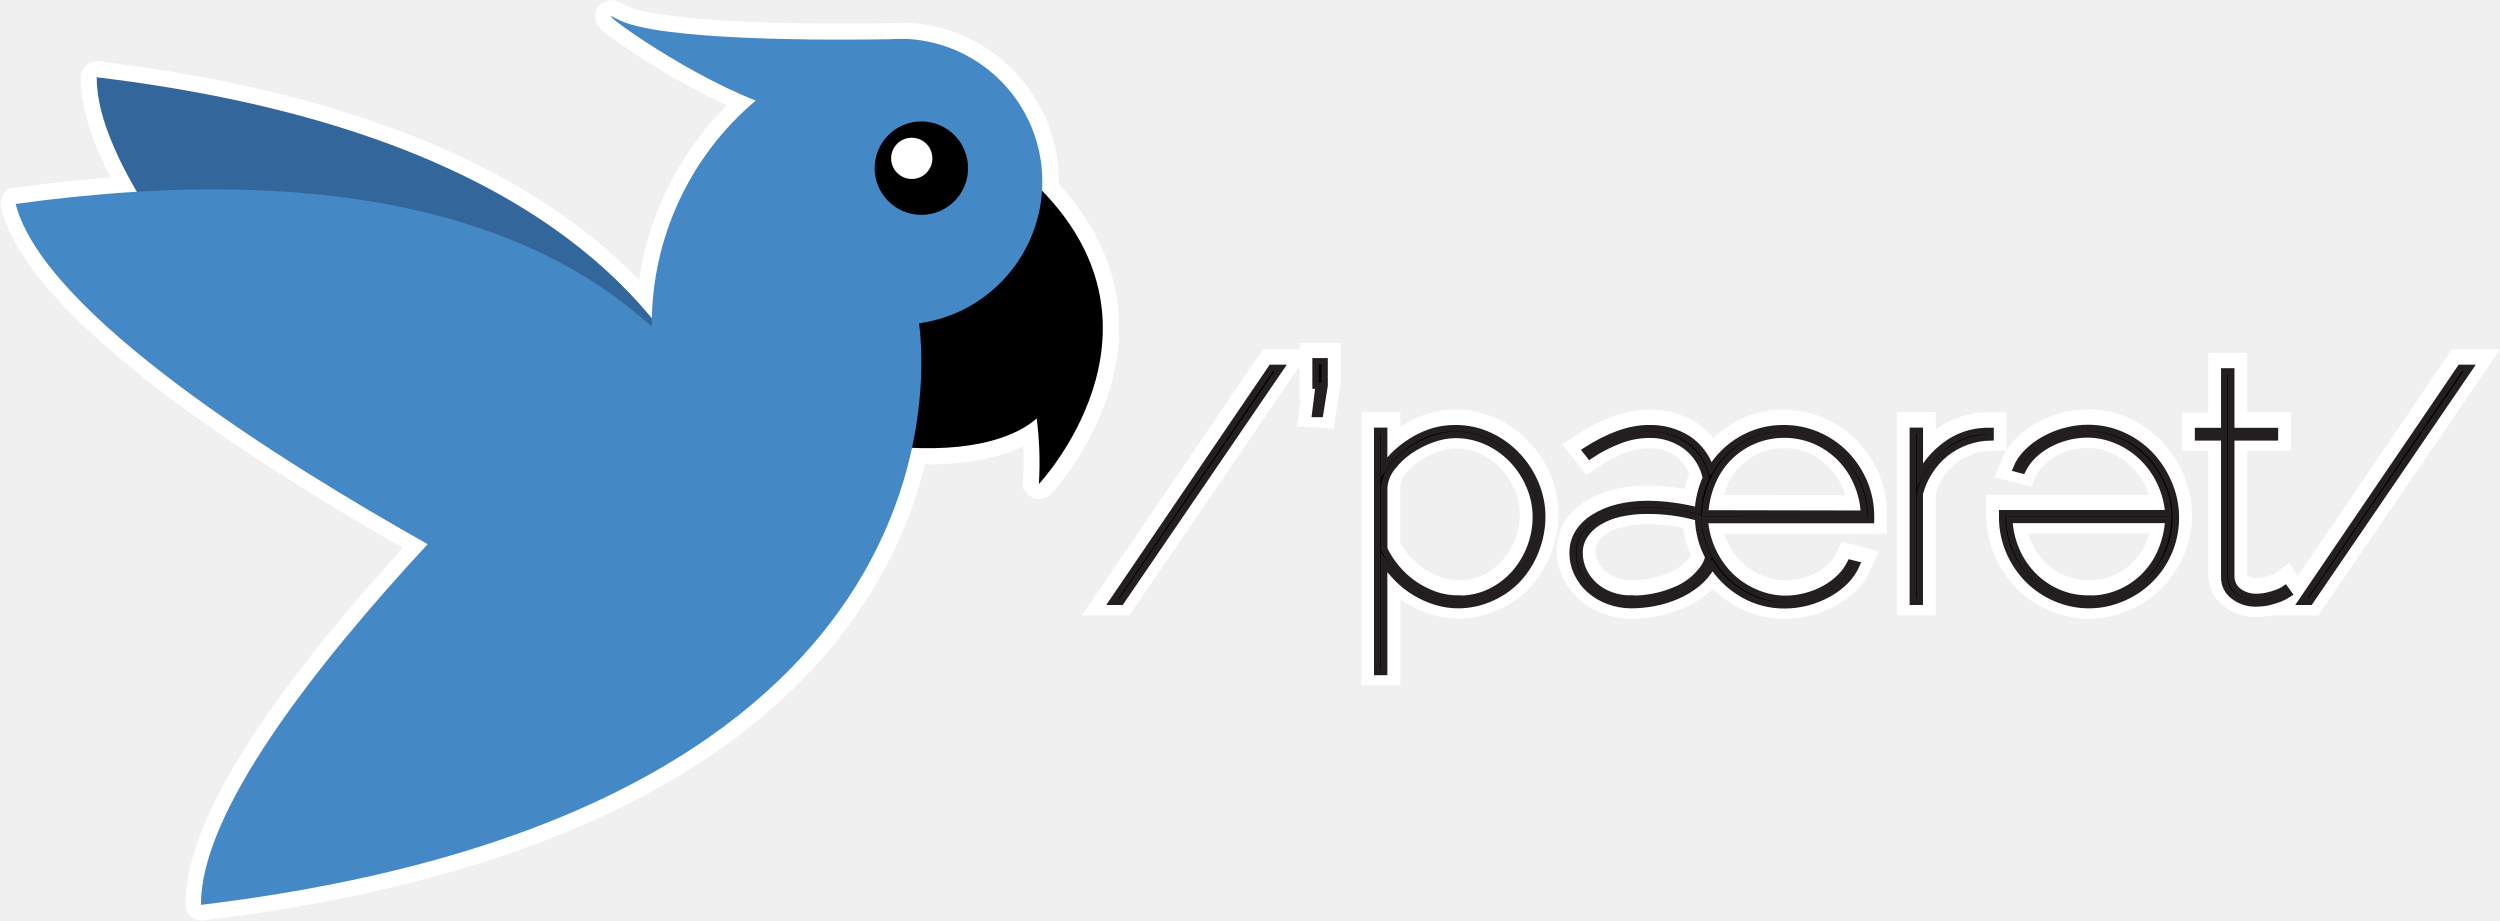
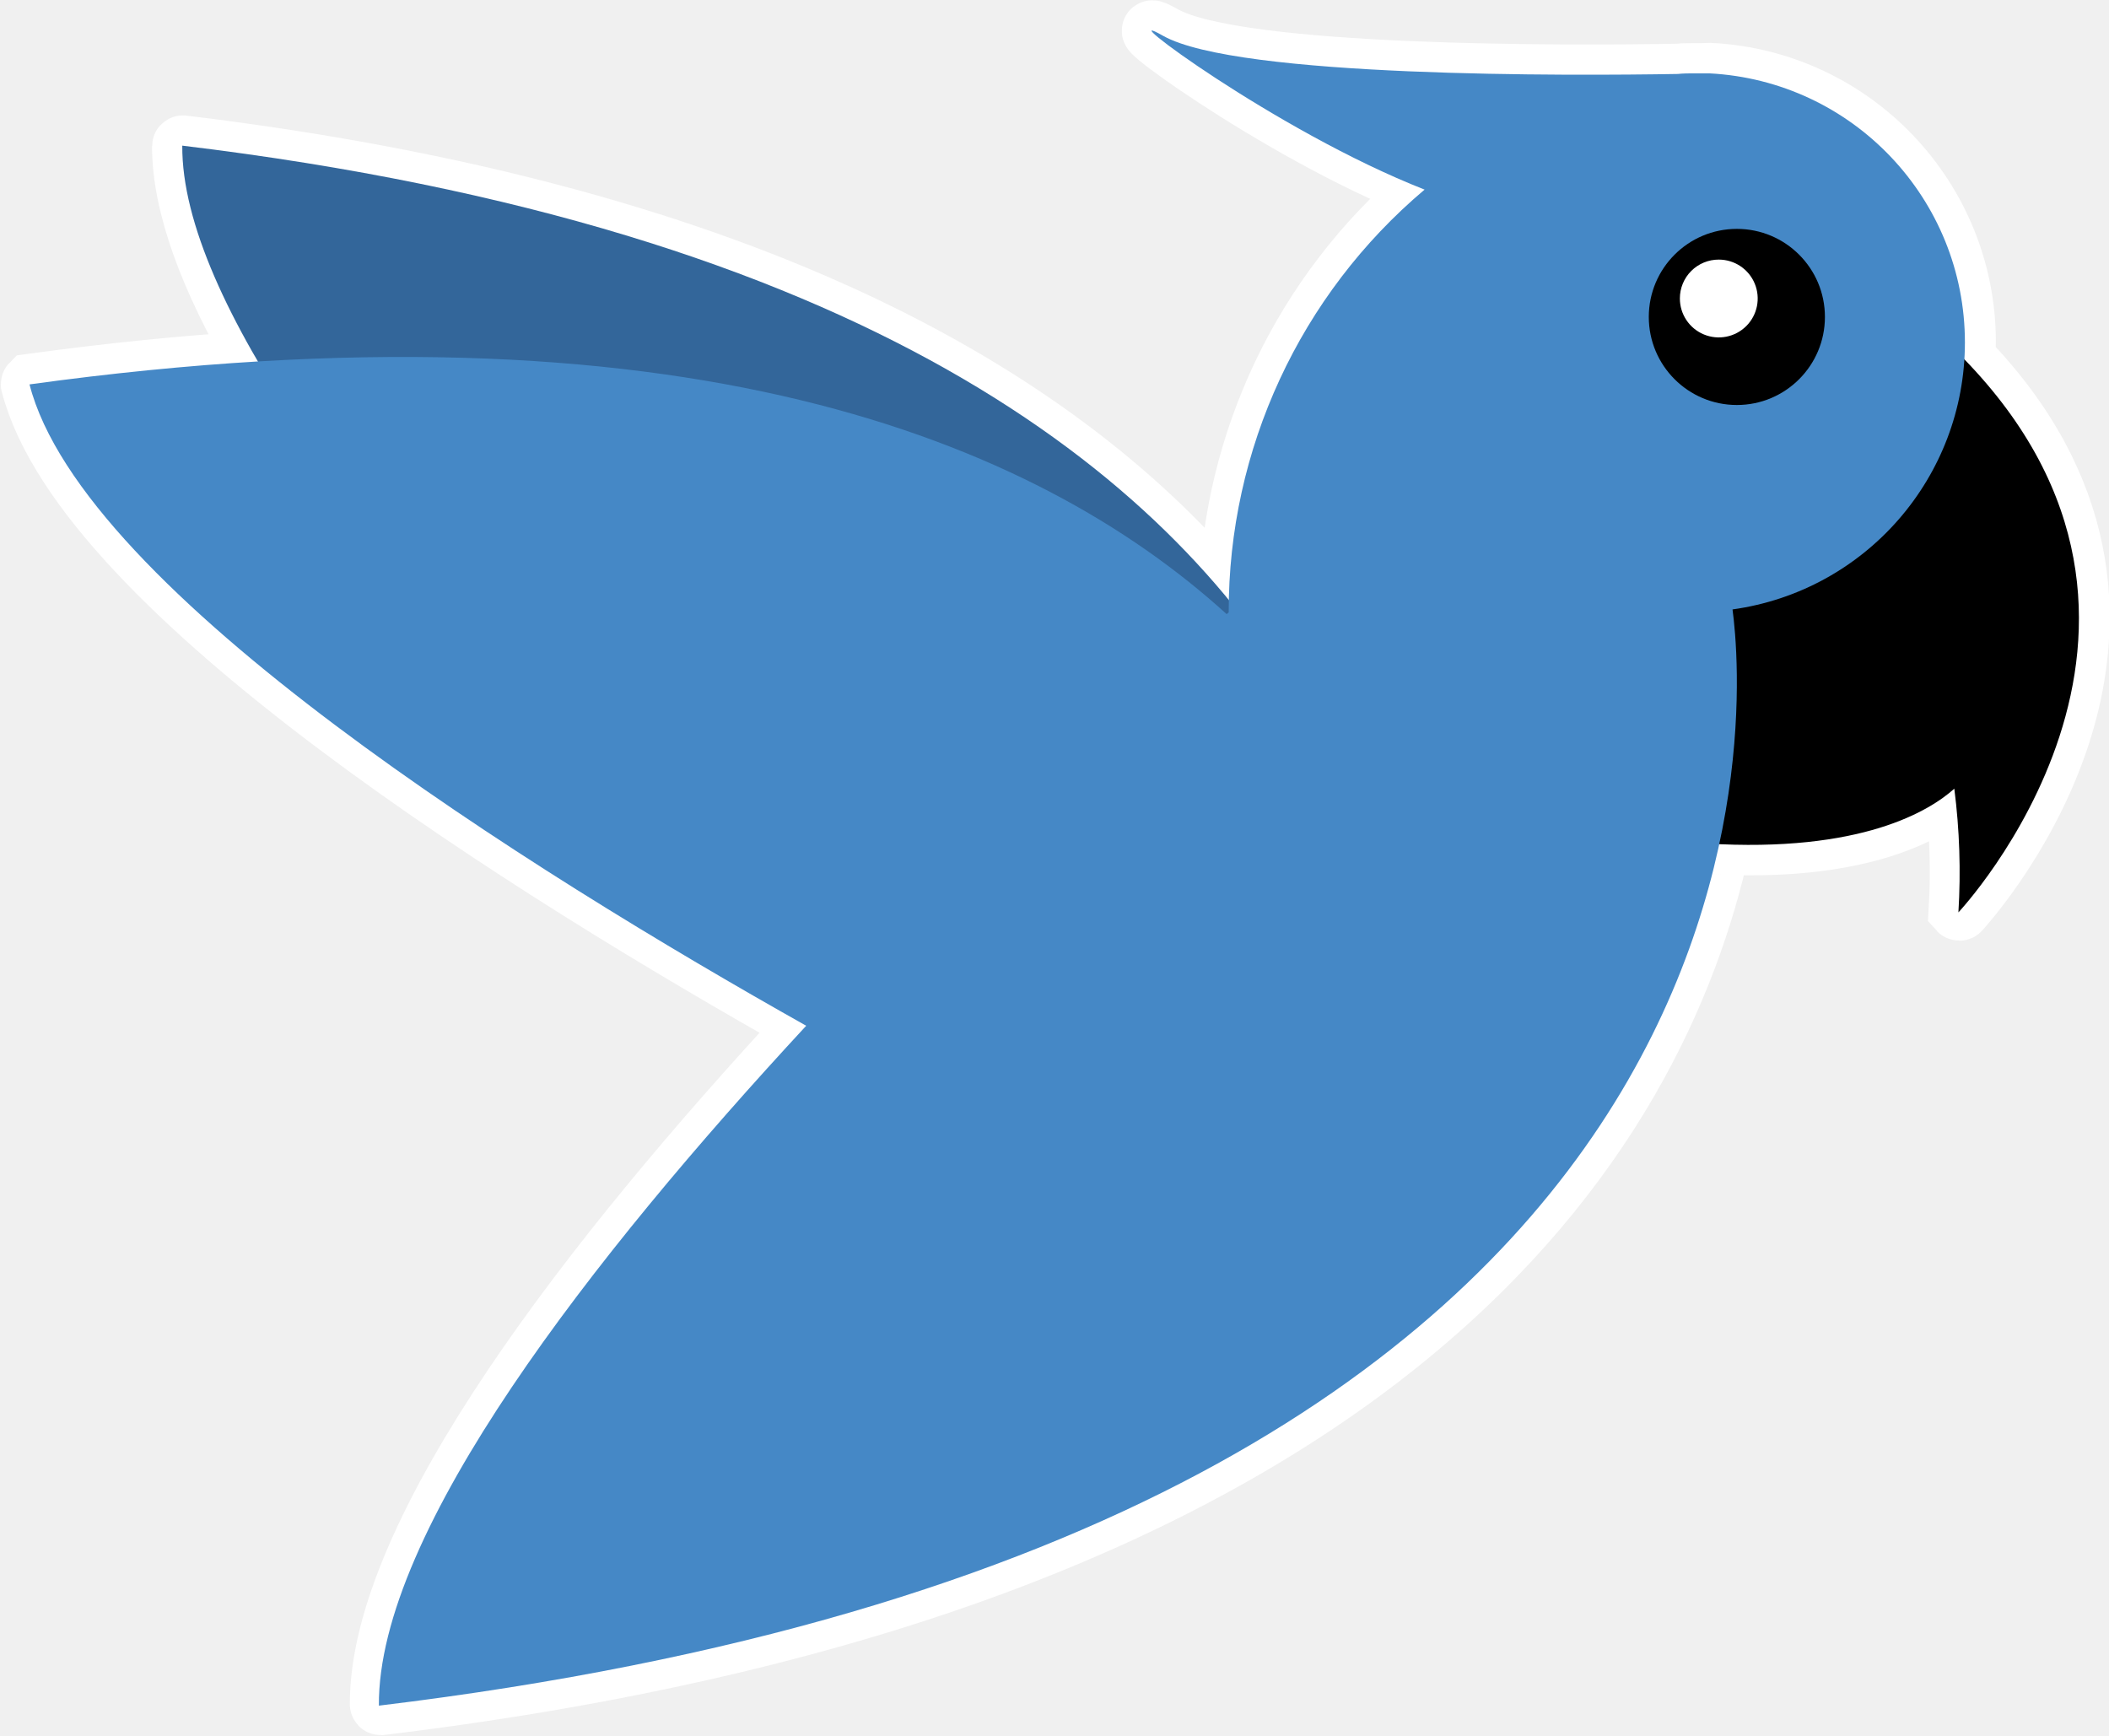
- <svg xmlns="http://www.w3.org/2000/svg" id="Layer_1" data-name="Layer 1" viewBox="0 0 391.19 144.04">
+ <svg xmlns="http://www.w3.org/2000/svg" id="Layer_1" data-name="Layer 1" viewBox="0 0 175.06 144.04">
  <defs>
-     <style>.cls-1{fill:none;}.cls-1,.cls-6{stroke:#fff;stroke-width:5px;}.cls-1,.cls-6,.cls-7{stroke-miterlimit:10;}.cls-1,.cls-2,.cls-3,.cls-4,.cls-5{fill-rule:evenodd;}.cls-2{fill:#33669a;}.cls-4{fill:#4588c6;}.cls-5{fill:#fff;}.cls-7{stroke:#231f20;}</style>
+     <style>.cls-1{fill:none;stroke:#fff;stroke-miterlimit:10;stroke-width:5px;}.cls-1,.cls-2,.cls-3,.cls-4,.cls-5{fill-rule:evenodd;}.cls-2{fill:#33669a;}.cls-4{fill:#4588c6;}.cls-5{fill:#fff;}</style>
  </defs>
  <path class="cls-1" d="M908.83,488.08l-.51,0c-.48,0-1,0-1.43.05-8.72.15-36.56.32-42.73-3.17-4.77-2.7,9.26,7.87,21.63,12.74a.06.06,0,0,1,0,.09,46.09,46.09,0,0,0-16.21,33.9,0,0,0,0,1-.09,0c-13.31-16.12-38.68-31.8-86.72-37.61a.06.06,0,0,0-.06.06c0,5,2.37,11.13,6.22,17.75,0,0,0,.08,0,.08q-8.85.54-18.76,1.89a.05.05,0,0,0,0,.07c4.46,17.18,41.72,40.4,64.39,53.15a.05.05,0,0,1,0,.08c-17.72,19.13-35.48,41.92-35.43,56.32a.06.06,0,0,0,.06.06c84.32-10.2,106-47.69,111.18-71.43a.05.05,0,0,1,.06,0c11.91.51,17.32-2.77,19.32-4.54,0,0,.08,0,.09,0a53.55,53.55,0,0,1,.34,10,.06.06,0,0,0,.09,0c1.58-1.77,21.27-24.36.43-45.82,0,0,0,0,0,0,0-.45.06-.89.06-1.35a22.37,22.37,0,0,0-21.2-22.34Z" transform="translate(-767.59 -482)" />
  <path class="cls-2" d="M883.39,576.17s12.5-68.43-100.67-82.08C782.54,519.78,846,575.4,846,575.4" transform="translate(-767.59 -482)" />
  <path class="cls-3" d="M930.54,511.72C928.07,523,921,527.34,921,527.34h0a35.26,35.26,0,0,1-9.91,4.14s1.41,17.93-1.87,20.54c12.91.8,18.58-2.74,20.59-4.55a54.55,54.55,0,0,1,.34,10.27S952.4,534.09,930.54,511.72Z" transform="translate(-767.59 -482)" />
  <path class="cls-4" d="M930.69,510.43a22.37,22.37,0,0,0-21.2-22.34l0,0-.69,0-.51,0c-.48,0-1,0-1.43.05-8.72.15-36.56.32-42.73-3.17-4.78-2.71,9.32,7.91,21.71,12.77a45.77,45.77,0,0,0-16.26,35.09l-.17.15c-16-14.53-45.35-26.52-99.37-19.07,4.4,17.2,41.77,40.48,64.47,53.24-17.75,19.17-35.58,42-35.47,56.44,119.48-14.44,113.35-83.65,112.36-91A22.38,22.38,0,0,0,930.69,510.43Z" transform="translate(-767.59 -482)" />
  <path class="cls-3" d="M911.76,501a7.31,7.31,0,1,1-7.31,7.31A7.31,7.31,0,0,1,911.76,501Z" transform="translate(-767.59 -482)" />
  <path class="cls-5" d="M910.26,503.55a3.23,3.23,0,1,1-3.23,3.22A3.22,3.22,0,0,1,910.26,503.55Z" transform="translate(-767.59 -482)" />
-   <path class="cls-6" d="M968,539.17l-25,36.61h-1.37l24.9-36.61Z" transform="translate(-767.59 -482)" />
-   <path class="cls-6" d="M973.38,546.39l.55-4.44h-.49v-3.81h1.42V542l-.71,4.44Z" transform="translate(-767.59 -482)" />
-   <path class="cls-6" d="M995.82,576.3a11.56,11.56,0,0,1-3.61-.55,14.49,14.49,0,0,1-5.86-3.55,18.9,18.9,0,0,1-2.13-2.56v17.12h-1.09V549h1.09v5.67a12,12,0,0,1,2.13-2.45,16.49,16.49,0,0,1,2.71-1.93,13.68,13.68,0,0,1,3-1.27,12.2,12.2,0,0,1,3.23-.43,12.55,12.55,0,0,1,5.53,1.21,14.06,14.06,0,0,1,4.32,3.17,14.53,14.53,0,0,1,2.82,4.43,13.17,13.17,0,0,1,1,5.06,14.69,14.69,0,0,1-1,5.23,13.94,13.94,0,0,1-2.69,4.41,12.72,12.72,0,0,1-4.16,3A12.54,12.54,0,0,1,995.82,576.3Zm0-1a11,11,0,0,0,5-1.11,12.34,12.34,0,0,0,3.81-2.92,13.47,13.47,0,0,0,3.28-8.76,12.23,12.23,0,0,0-1-4.85,13.47,13.47,0,0,0-2.68-4.1,13,13,0,0,0-4-2.84,11.76,11.76,0,0,0-4.93-1.05,10.79,10.79,0,0,0-3.56.67,14.82,14.82,0,0,0-3.55,1.8,12,12,0,0,0-2.77,2.63,5.75,5.75,0,0,0-1.23,3.1v9.64a13.7,13.7,0,0,0,2,3.07A14,14,0,0,0,988.9,573a14.47,14.47,0,0,0,3.26,1.65A11,11,0,0,0,995.82,575.27Z" transform="translate(-767.59 -482)" />
-   <path class="cls-6" d="M1022.86,576.3a10.05,10.05,0,0,1-3.61-.65,9.21,9.21,0,0,1-2.93-1.75,8.17,8.17,0,0,1-1.94-2.61,7.23,7.23,0,0,1-.71-3.19,5.89,5.89,0,0,1,.84-3.1,7.64,7.64,0,0,1,2.41-2.39,12.91,12.91,0,0,1,3.72-1.58,19,19,0,0,1,4.74-.56,29.88,29.88,0,0,1,4,.28,34.25,34.25,0,0,1,3.88.75,14.81,14.81,0,0,1,1.26-5.11,8.32,8.32,0,0,0-3.09-4.92,9.37,9.37,0,0,0-5.88-1.83,13,13,0,0,0-4.44.85,22.46,22.46,0,0,0-4.76,2.45l-.65-.83q5.46-3.51,9.85-3.5a10.89,10.89,0,0,1,6.18,1.67,9,9,0,0,1,3.56,4.72,13.24,13.24,0,0,1,4.76-4.64,12.93,12.93,0,0,1,6.62-1.75,13.27,13.27,0,0,1,5.34,1.08,13.56,13.56,0,0,1,4.32,2.94,14.14,14.14,0,0,1,2.93,4.38,13.5,13.5,0,0,1,1.1,5.42V563h-26a13.72,13.72,0,0,0,4,8.72,12.67,12.67,0,0,0,3.91,2.6,11.67,11.67,0,0,0,4.68,1,12.22,12.22,0,0,0,3.2-.42,12.7,12.7,0,0,0,2.93-1.16,10.6,10.6,0,0,0,2.41-1.78,8.15,8.15,0,0,0,1.64-2.27l1,.26a8.38,8.38,0,0,1-1.72,2.55,11.55,11.55,0,0,1-2.63,2,14.94,14.94,0,0,1-3.28,1.34,14,14,0,0,1-3.64.49,12.8,12.8,0,0,1-6.52-1.71,14,14,0,0,1-4.81-4.53,9.23,9.23,0,0,1-2.33,2.83,13.34,13.34,0,0,1-3.2,1.94,17.61,17.61,0,0,1-3.64,1.11A19.42,19.42,0,0,1,1022.86,576.3Zm0-1a17,17,0,0,0,6.7-1.29,10,10,0,0,0,4.52-3.46,4.63,4.63,0,0,0,.82-1.8,13.26,13.26,0,0,1-1.59-6.14,28.66,28.66,0,0,0-7.93-1.08,18.67,18.67,0,0,0-4.35.46,11.16,11.16,0,0,0-3.34,1.34,6.76,6.76,0,0,0-2.16,2.09,4.89,4.89,0,0,0-.77,2.71,6.45,6.45,0,0,0,.63,2.81,7.27,7.27,0,0,0,1.72,2.29,7.73,7.73,0,0,0,2.58,1.52A9.14,9.14,0,0,0,1022.86,575.27Zm36.4-13.31a13.65,13.65,0,0,0-1.21-5,12.62,12.62,0,0,0-2.71-3.89,12.4,12.4,0,0,0-3.85-2.56,12.52,12.52,0,0,0-9.42,0,12.18,12.18,0,0,0-6.51,6.5,14.47,14.47,0,0,0-1.15,4.9Z" transform="translate(-767.59 -482)" />
-   <path class="cls-6" d="M1079.07,550.05a11.66,11.66,0,0,0-7,2.47,12.13,12.13,0,0,0-4.08,6.35v16.91h-1.09V549H1068v6.91a13.44,13.44,0,0,1,4-4.67,10.88,10.88,0,0,1,5.28-2.14l1-.08.79,0Z" transform="translate(-767.59 -482)" />
-   <path class="cls-6" d="M1094.56,576.3a13.11,13.11,0,0,1-5.34-1.09,13.56,13.56,0,0,1-4.32-2.94,14.08,14.08,0,0,1-2.93-4.38,13.45,13.45,0,0,1-1.09-5.41v-.57h26a13.7,13.7,0,0,0-1.28-4.82,13.53,13.53,0,0,0-2.77-3.9,13,13,0,0,0-3.91-2.6,11.83,11.83,0,0,0-4.68-1,12.27,12.27,0,0,0-3.2.41,13.16,13.16,0,0,0-2.93,1.16,10.83,10.83,0,0,0-2.41,1.78,8.3,8.3,0,0,0-1.64,2.27l-1-.26a7.5,7.5,0,0,1,1.7-2.55,11.57,11.57,0,0,1,2.65-2,13.93,13.93,0,0,1,3.29-1.34,13.43,13.43,0,0,1,3.64-.49,13,13,0,0,1,5.28,1.1,13.74,13.74,0,0,1,4.35,3,14.84,14.84,0,0,1,2.95,4.48,13.64,13.64,0,0,1-7.08,18A13.11,13.11,0,0,1,1094.56,576.3Zm-.06-1a11.92,11.92,0,0,0,4.71-.93,12.18,12.18,0,0,0,6.51-6.5,14.41,14.41,0,0,0,1.15-4.9H1082a13.64,13.64,0,0,0,1.2,4.95,12.8,12.8,0,0,0,2.71,3.89,12.33,12.33,0,0,0,3.86,2.56A11.91,11.91,0,0,0,1094.5,575.27Z" transform="translate(-767.59 -482)" />
-   <path class="cls-6" d="M1125.76,574.54a8.1,8.1,0,0,1-1.51.78,16.75,16.75,0,0,1-1.61.49,8.89,8.89,0,0,1-2.08.23,5.47,5.47,0,0,1-3.45-1.14,3.57,3.57,0,0,1-1.48-3V550.05h-4.1v-1h4.1v-9.34h1.1V549h6.84v1h-6.84v21.86a2.9,2.9,0,0,0,1.25,2.3,4.45,4.45,0,0,0,2.58.8,8.17,8.17,0,0,0,1.75-.18,10.17,10.17,0,0,0,1.45-.42,6.48,6.48,0,0,0,1-.43,3.49,3.49,0,0,0,.41-.26Z" transform="translate(-767.59 -482)" />
-   <path class="cls-6" d="M1154.05,539.17l-25,36.61h-1.37l24.9-36.61Z" transform="translate(-767.59 -482)" />
-   <path class="cls-7" d="M968,539.56l-25,36.61h-1.37l24.9-36.61Z" transform="translate(-767.59 -482)" />
-   <path class="cls-7" d="M973.38,546.78l.55-4.44h-.49v-3.81h1.42v3.81l-.71,4.44Z" transform="translate(-767.59 -482)" />
-   <path class="cls-7" d="M995.82,576.69a11.86,11.86,0,0,1-3.61-.54A15,15,0,0,1,989,574.7a14.15,14.15,0,0,1-2.69-2.11,19.46,19.46,0,0,1-2.13-2.55v17.11h-1.09V549.41h1.09v5.67a12,12,0,0,1,2.13-2.45,16.49,16.49,0,0,1,2.71-1.93,13.68,13.68,0,0,1,3-1.27,12.2,12.2,0,0,1,3.23-.43,12.55,12.55,0,0,1,5.53,1.21,14.06,14.06,0,0,1,4.32,3.17,14.53,14.53,0,0,1,2.82,4.43,13.17,13.17,0,0,1,1,5.06,14.69,14.69,0,0,1-1,5.23,13.94,13.94,0,0,1-2.69,4.41,12.72,12.72,0,0,1-4.16,3A12.54,12.54,0,0,1,995.82,576.69Zm0-1a11,11,0,0,0,5-1.11,12.34,12.34,0,0,0,3.81-2.92,13.47,13.47,0,0,0,3.28-8.76,12.23,12.23,0,0,0-1-4.85,13.47,13.47,0,0,0-2.68-4.1,13,13,0,0,0-4-2.84,11.76,11.76,0,0,0-4.93-1.05,10.79,10.79,0,0,0-3.56.67,15.2,15.2,0,0,0-3.55,1.8,12,12,0,0,0-2.77,2.63,5.75,5.75,0,0,0-1.23,3.1v9.64a13.7,13.7,0,0,0,2,3.07,14,14,0,0,0,2.71,2.45,14.47,14.47,0,0,0,3.26,1.65A11,11,0,0,0,995.82,575.66Z" transform="translate(-767.59 -482)" />
-   <path class="cls-7" d="M1022.86,576.69a10.05,10.05,0,0,1-3.61-.65,9.21,9.21,0,0,1-2.93-1.75,8.24,8.24,0,0,1-1.94-2.6,7.3,7.3,0,0,1-.71-3.2,5.89,5.89,0,0,1,.84-3.1,7.64,7.64,0,0,1,2.41-2.39,12.91,12.91,0,0,1,3.72-1.58,19,19,0,0,1,4.74-.56,29.88,29.88,0,0,1,4,.28,34.25,34.25,0,0,1,3.88.75,14.81,14.81,0,0,1,1.26-5.11,8.32,8.32,0,0,0-3.09-4.92,9.37,9.37,0,0,0-5.88-1.83,13,13,0,0,0-4.44.85,22.46,22.46,0,0,0-4.76,2.45l-.65-.83q5.46-3.5,9.85-3.5a11,11,0,0,1,6.18,1.67,9,9,0,0,1,3.56,4.72,13.32,13.32,0,0,1,4.76-4.64,12.93,12.93,0,0,1,6.62-1.75,13.27,13.27,0,0,1,5.34,1.08,13.56,13.56,0,0,1,4.32,2.94,14.14,14.14,0,0,1,2.93,4.38,13.5,13.5,0,0,1,1.1,5.42v.56h-26a13.72,13.72,0,0,0,4,8.72,12.67,12.67,0,0,0,3.91,2.6,11.67,11.67,0,0,0,4.68,1,12.22,12.22,0,0,0,3.2-.42,12.7,12.7,0,0,0,2.93-1.16,10.6,10.6,0,0,0,2.41-1.78,8.26,8.26,0,0,0,1.64-2.26l1,.25a8.54,8.54,0,0,1-1.72,2.56,11.81,11.81,0,0,1-2.63,2,14.94,14.94,0,0,1-3.28,1.34,14,14,0,0,1-3.64.49,12.89,12.89,0,0,1-6.52-1.7,14.13,14.13,0,0,1-4.81-4.54,9.23,9.23,0,0,1-2.33,2.83,13.34,13.34,0,0,1-3.2,1.94,17.61,17.61,0,0,1-3.64,1.11A19.42,19.42,0,0,1,1022.86,576.69Zm0-1a17,17,0,0,0,6.7-1.29,9.93,9.93,0,0,0,4.52-3.46,4.63,4.63,0,0,0,.82-1.8,13.26,13.26,0,0,1-1.59-6.14,28.66,28.66,0,0,0-7.93-1.08,18.67,18.67,0,0,0-4.35.46,11.16,11.16,0,0,0-3.34,1.34,6.76,6.76,0,0,0-2.16,2.09,4.89,4.89,0,0,0-.77,2.71,6.42,6.42,0,0,0,.63,2.81,7.27,7.27,0,0,0,1.72,2.29,7.73,7.73,0,0,0,2.58,1.52A8.91,8.91,0,0,0,1022.86,575.66Zm36.4-13.31a13.65,13.65,0,0,0-1.21-5,12.62,12.62,0,0,0-2.71-3.89,12.37,12.37,0,0,0-3.85-2.55,12.39,12.39,0,0,0-9.42,0,12.13,12.13,0,0,0-3.86,2.57,12.33,12.33,0,0,0-2.65,3.92,14.47,14.47,0,0,0-1.15,4.9Z" transform="translate(-767.59 -482)" />
-   <path class="cls-7" d="M1079.07,550.44a11.61,11.61,0,0,0-7,2.48,12.06,12.06,0,0,0-4.08,6.34v16.91h-1.09V549.41H1068v6.91a13.44,13.44,0,0,1,4-4.67,10.88,10.88,0,0,1,5.28-2.14l1-.08.79,0Z" transform="translate(-767.59 -482)" />
-   <path class="cls-7" d="M1094.56,576.69a13.11,13.11,0,0,1-5.34-1.09,13.7,13.7,0,0,1-4.32-2.93,14.25,14.25,0,0,1-2.93-4.39,13.45,13.45,0,0,1-1.09-5.41v-.57h26a13.7,13.7,0,0,0-1.28-4.82,13.35,13.35,0,0,0-2.77-3.89,12.88,12.88,0,0,0-3.91-2.61,11.83,11.83,0,0,0-4.68-1,12.71,12.71,0,0,0-3.2.41,13.16,13.16,0,0,0-2.93,1.16,10.83,10.83,0,0,0-2.41,1.78,8.3,8.3,0,0,0-1.64,2.27l-1-.26a7.5,7.5,0,0,1,1.7-2.55,11.57,11.57,0,0,1,2.65-2,13.93,13.93,0,0,1,3.29-1.34,13.43,13.43,0,0,1,3.64-.49,13,13,0,0,1,5.28,1.1,13.74,13.74,0,0,1,4.35,3,14.84,14.84,0,0,1,2.95,4.48,13.64,13.64,0,0,1-7.08,18A13.11,13.11,0,0,1,1094.56,576.69Zm-.06-1a11.92,11.92,0,0,0,4.71-.93,12.18,12.18,0,0,0,6.51-6.5,14.41,14.41,0,0,0,1.15-4.9H1082a13.64,13.64,0,0,0,1.2,4.95,12.8,12.8,0,0,0,2.71,3.89,12.33,12.33,0,0,0,3.86,2.56A11.91,11.91,0,0,0,1094.5,575.66Z" transform="translate(-767.59 -482)" />
-   <path class="cls-7" d="M1125.76,574.93a8.1,8.1,0,0,1-1.51.78,16.75,16.75,0,0,1-1.61.49,8.89,8.89,0,0,1-2.08.23,5.47,5.47,0,0,1-3.45-1.14,3.57,3.57,0,0,1-1.48-3V550.44h-4.1v-1h4.1v-9.33h1.1v9.33h6.84v1h-6.84V572.3a2.9,2.9,0,0,0,1.25,2.3,4.45,4.45,0,0,0,2.58.8,8.17,8.17,0,0,0,1.75-.18,10.17,10.17,0,0,0,1.45-.42,6.48,6.48,0,0,0,1-.43,3.49,3.49,0,0,0,.41-.26Z" transform="translate(-767.59 -482)" />
-   <path class="cls-7" d="M1154.05,539.56l-25,36.61h-1.37l24.9-36.61Z" transform="translate(-767.59 -482)" />
</svg>
